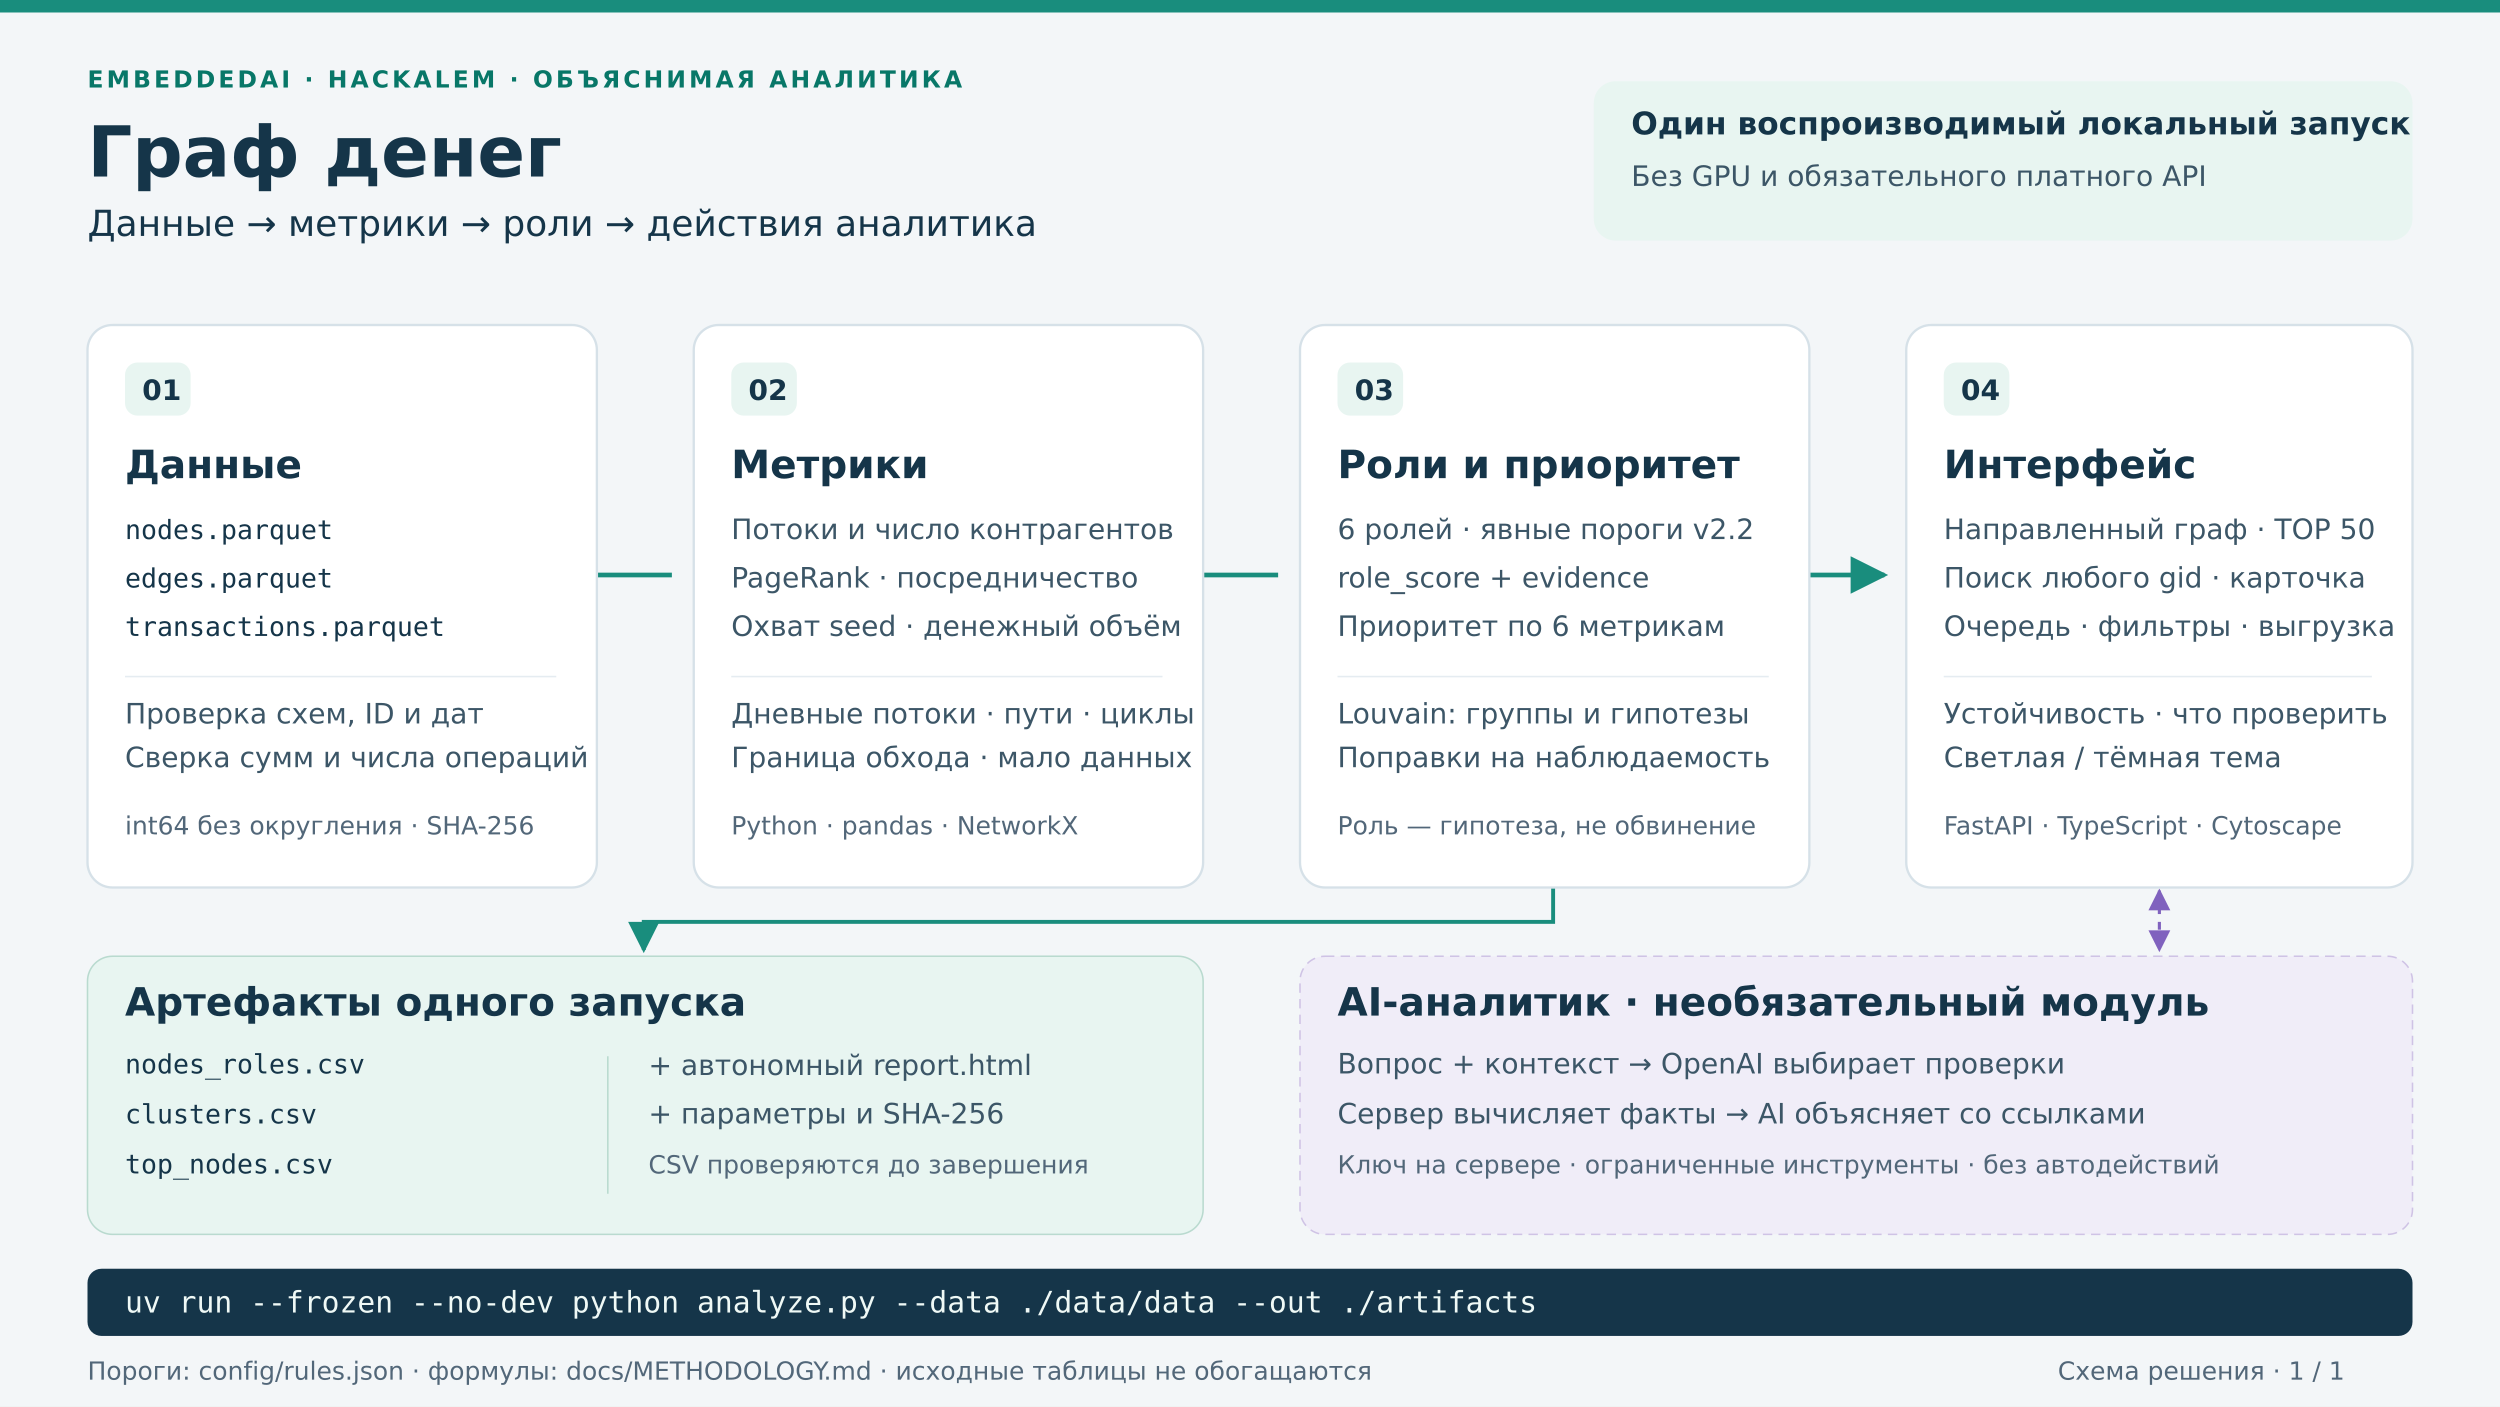
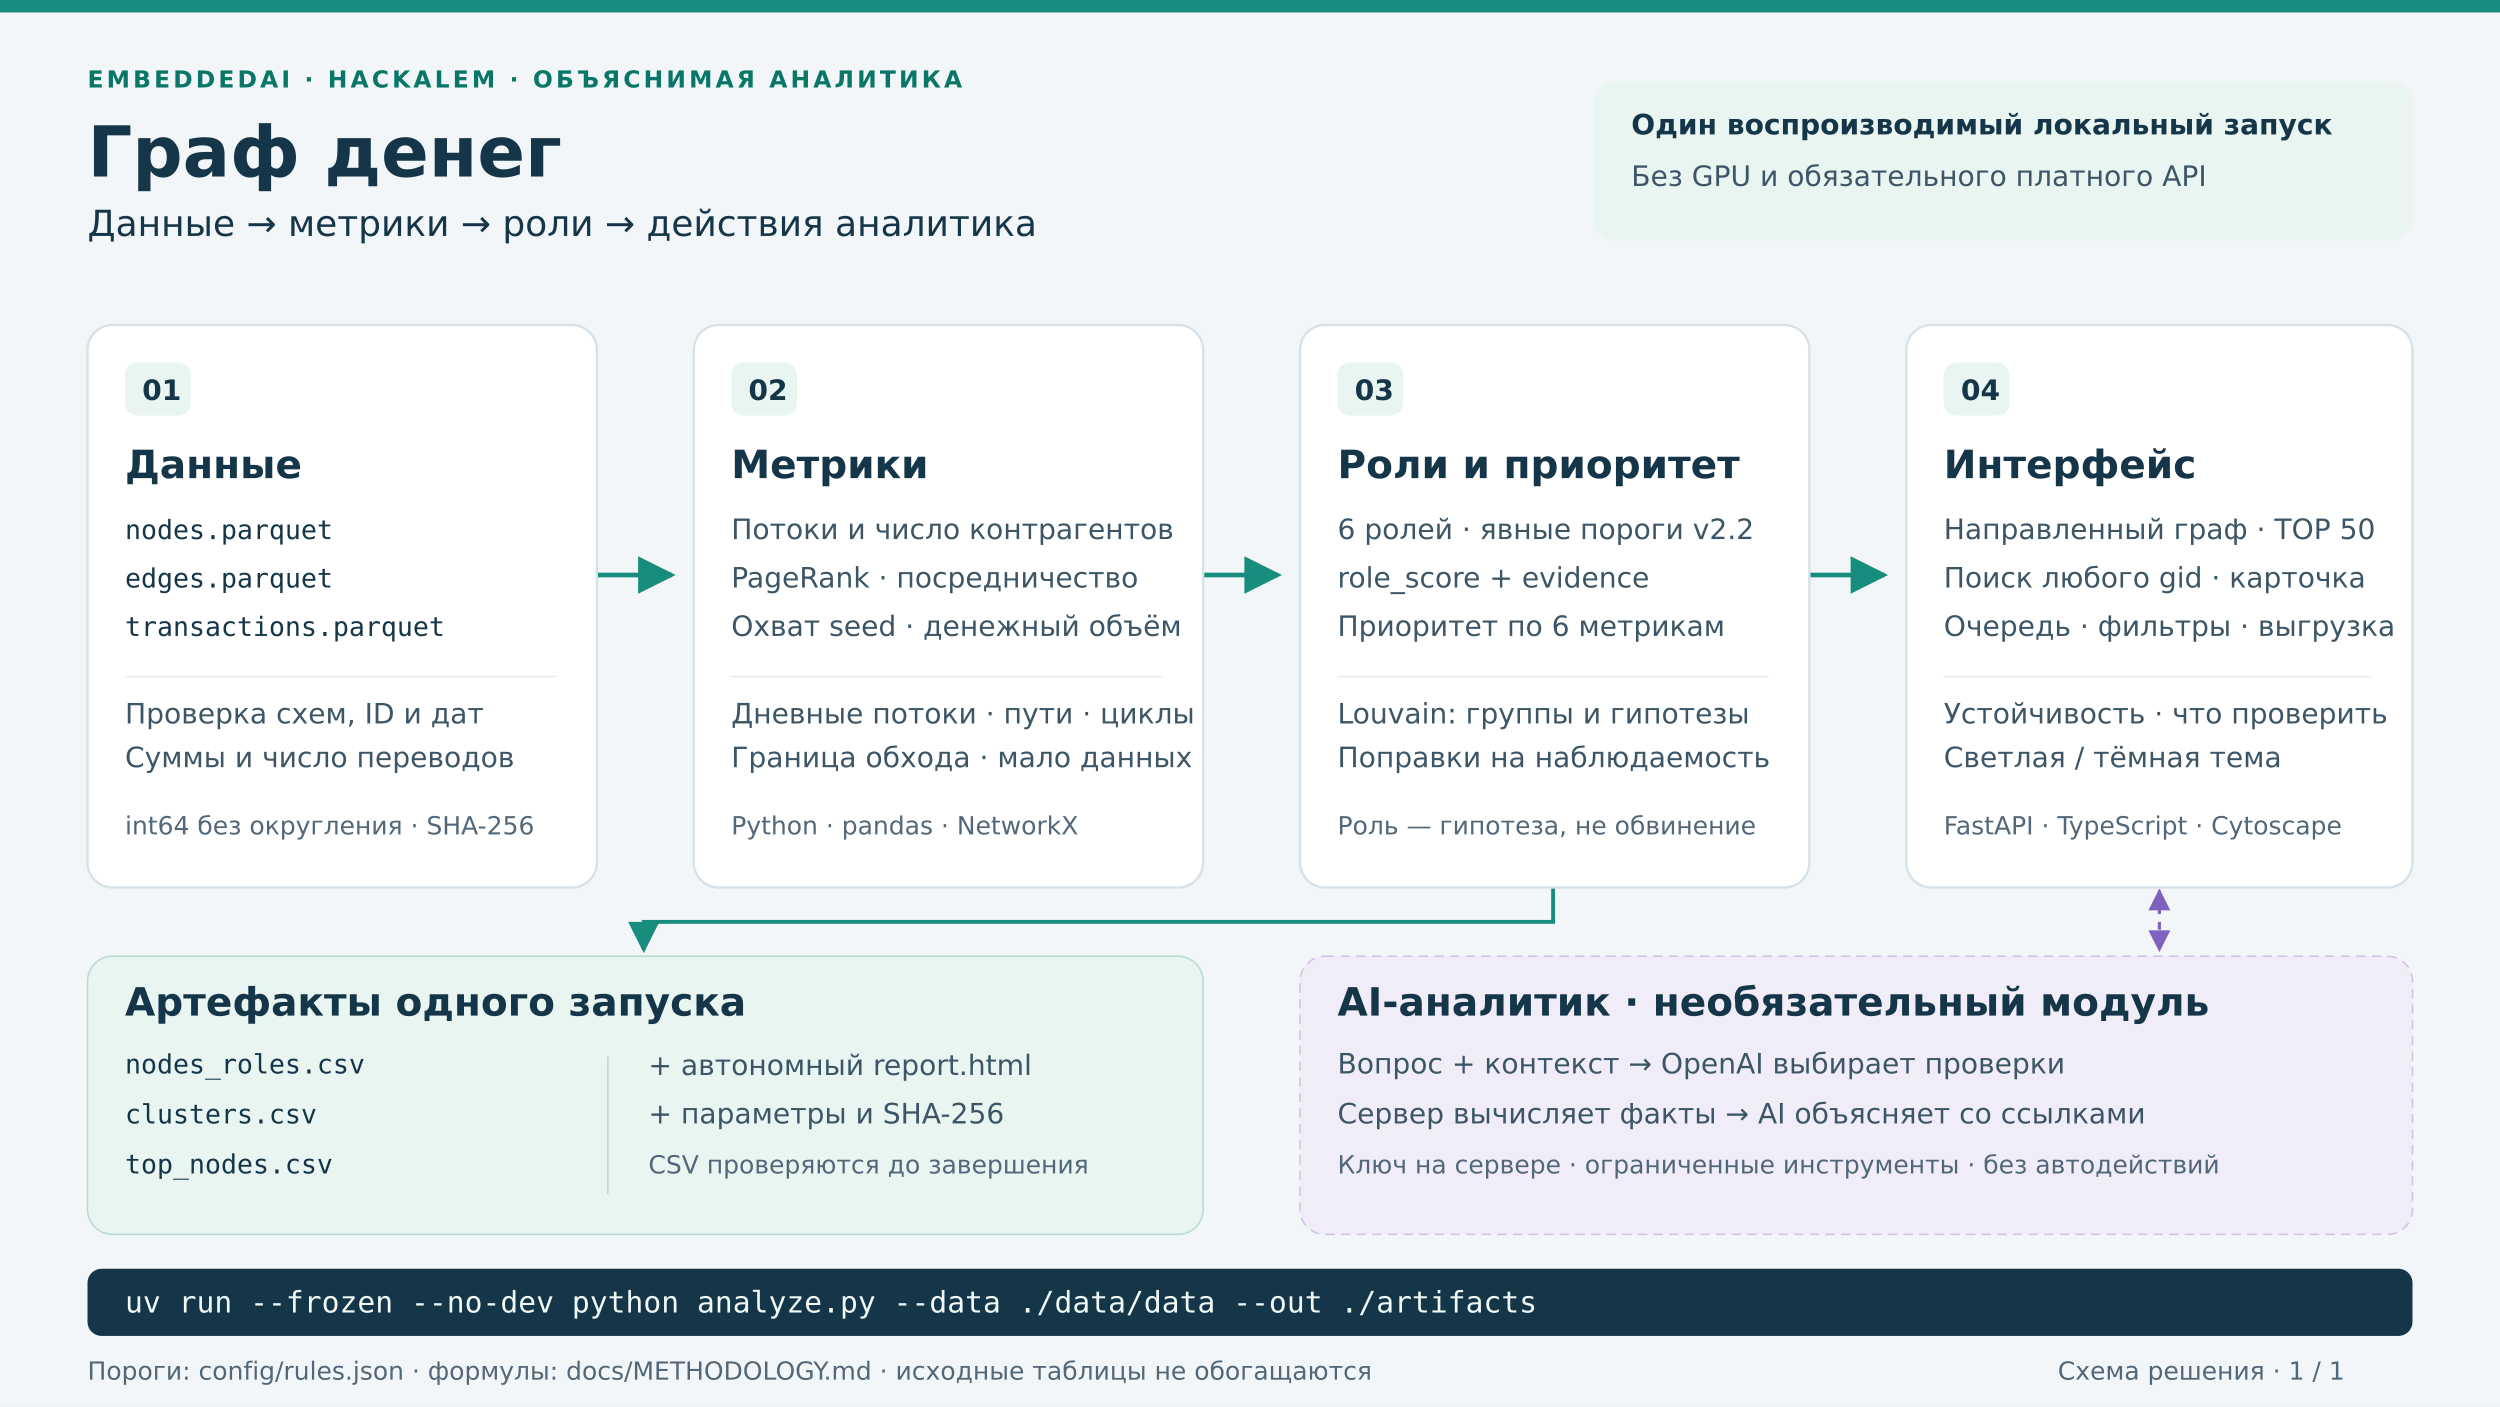
<svg xmlns="http://www.w3.org/2000/svg" width="1600" height="900" viewBox="0 0 1600 900" role="img" aria-labelledby="title description">
  <defs>
    <marker id="arrow" viewBox="0 0 10 10" refX="9" refY="5" markerWidth="8" markerHeight="8" orient="auto-start-reverse">
      <path d="M0 0 10 5 0 10Z" fill="#198d7d" />
    </marker>
    <marker id="optional-arrow" viewBox="0 0 10 10" refX="9" refY="5" markerWidth="7" markerHeight="7" orient="auto-start-reverse">
      <path d="M0 0 10 5 0 10Z" fill="#8062be" />
    </marker>
    <style>
      text { font-family: "DejaVu Sans", Arial, sans-serif; fill: #153549; }
      .body { font-size: 18px; fill: #3c5667; }
      .small { font-size: 16px; fill: #526779; }
      .eyebrow { font-size: 15px; font-weight: 700; letter-spacing: 2px; fill: #087768; }
      .heading { font-size: 25px; font-weight: 700; }
      .code { font-family: "DejaVu Sans Mono", monospace; font-size: 17px; }
      .card { fill: #fff; stroke: #d6e1e8; stroke-width: 1.5; }
    </style>
  </defs>
  <rect width="1600" height="900" fill="#f3f6f8" />
  <rect width="1600" height="8" fill="#198d7d" />
  <text x="56" y="56" class="eyebrow">EMBEDDEDAI · HACKALEM · ОБЪЯСНИМАЯ АНАЛИТИКА</text>
  <text x="56" y="113" font-size="45" font-weight="700">Граф денег</text>
  <text x="56" y="151" font-size="23" fill="#526779">Данные → метрики → роли → действия аналитика</text>
  <rect x="1020" y="52" width="524" height="102" rx="14" fill="#e8f5f1" />
-   <text x="1044" y="86" font-size="20" font-weight="700" fill="#087768">Один воспроизводимый локальный запуск</text>
+   <text x="1044" y="86" font-size="18" font-weight="700" fill="#087768">Один воспроизводимый локальный запуск</text>
  <text x="1044" y="119" class="body">Без GPU и обязательного платного API</text>
-   <path d="M382 368H430 M770 368H818 M1158 368H1206" fill="none" stroke="#198d7d" stroke-width="3" marker-end="url(#arrow)" />
+   <path d="M382 368H430" fill="none" stroke="#198d7d" stroke-width="3" marker-end="url(#arrow)" />
+   <path d="M770 368H818" fill="none" stroke="#198d7d" stroke-width="3" marker-end="url(#arrow)" />
+   <path d="M1158 368H1206" fill="none" stroke="#198d7d" stroke-width="3" marker-end="url(#arrow)" />
  <path d="M994 568V590H412V608" fill="none" stroke="#198d7d" stroke-width="2.5" marker-end="url(#arrow)" />
  <path d="M1382 570V608" fill="none" stroke="#8062be" stroke-width="2" stroke-dasharray="5 5" marker-start="url(#optional-arrow)" marker-end="url(#optional-arrow)" />
  <rect class="card" x="56" y="208" width="326" height="360" rx="16" />
  <rect x="80" y="232" width="42" height="34" rx="8" fill="#e8f5f1" />
  <text x="91" y="256" font-size="18" font-weight="700" fill="#087768">01</text>
  <text x="80" y="306" class="heading">Данные</text>
  <text x="80" y="345" class="code">nodes.parquet</text>
  <text x="80" y="376" class="code">edges.parquet</text>
  <text x="80" y="407" class="code">transactions.parquet</text>
  <path d="M80 433H356" stroke="#e5ecf1" />
  <text x="80" y="463" class="body">Проверка схем, ID и дат</text>
-   <text x="80" y="491" class="body">Сверка сумм и числа операций</text>
+   <text x="80" y="491" class="body">Суммы и число переводов</text>
  <text x="80" y="534" class="small">int64 без округления · SHA-256</text>
  <rect class="card" x="444" y="208" width="326" height="360" rx="16" />
  <rect x="468" y="232" width="42" height="34" rx="8" fill="#e8f5f1" />
  <text x="479" y="256" font-size="18" font-weight="700" fill="#087768">02</text>
  <text x="468" y="306" class="heading">Метрики</text>
  <text x="468" y="345" class="body">Потоки и число контрагентов</text>
  <text x="468" y="376" class="body">PageRank · посредничество</text>
  <text x="468" y="407" class="body">Охват seed · денежный объём</text>
  <path d="M468 433H744" stroke="#e5ecf1" />
  <text x="468" y="463" class="body">Дневные потоки · пути · циклы</text>
  <text x="468" y="491" class="body">Граница обхода · мало данных</text>
  <text x="468" y="534" class="small">Python · pandas · NetworkX</text>
  <rect class="card" x="832" y="208" width="326" height="360" rx="16" />
  <rect x="856" y="232" width="42" height="34" rx="8" fill="#e8f5f1" />
  <text x="867" y="256" font-size="18" font-weight="700" fill="#087768">03</text>
  <text x="856" y="306" class="heading">Роли и приоритет</text>
  <text x="856" y="345" class="body">6 ролей · явные пороги v2.2</text>
  <text x="856" y="376" class="body">role_score + evidence</text>
  <text x="856" y="407" class="body">Приоритет по 6 метрикам</text>
  <path d="M856 433H1132" stroke="#e5ecf1" />
  <text x="856" y="463" class="body">Louvain: группы и гипотезы</text>
  <text x="856" y="491" class="body">Поправки на наблюдаемость</text>
  <text x="856" y="534" class="small">Роль — гипотеза, не обвинение</text>
  <rect class="card" x="1220" y="208" width="324" height="360" rx="16" />
  <rect x="1244" y="232" width="42" height="34" rx="8" fill="#e8f5f1" />
  <text x="1255" y="256" font-size="18" font-weight="700" fill="#087768">04</text>
  <text x="1244" y="306" class="heading">Интерфейс</text>
  <text x="1244" y="345" class="body">Направленный граф · TOP 50</text>
  <text x="1244" y="376" class="body">Поиск любого gid · карточка</text>
  <text x="1244" y="407" class="body">Очередь · фильтры · выгрузка</text>
  <path d="M1244 433H1518" stroke="#e5ecf1" />
  <text x="1244" y="463" class="body">Устойчивость · что проверить</text>
  <text x="1244" y="491" class="body">Светлая / тёмная тема</text>
  <text x="1244" y="534" class="small">FastAPI · TypeScript · Cytoscape</text>
  <rect x="56" y="612" width="714" height="178" rx="16" fill="#e8f5f1" stroke="#b9dacf" />
  <text x="80" y="650" class="heading">Артефакты одного запуска</text>
  <text x="80" y="687" class="code">nodes_roles.csv</text>
  <text x="80" y="719" class="code">clusters.csv</text>
  <text x="80" y="751" class="code">top_nodes.csv</text>
  <path d="M389 676V764" stroke="#b9dacf" />
  <text x="415" y="688" class="body">+ автономный report.html</text>
  <text x="415" y="719" class="body">+ параметры и SHA-256</text>
  <text x="415" y="751" class="small">CSV проверяются до завершения</text>
  <rect x="832" y="612" width="712" height="178" rx="16" fill="#f0edf8" stroke="#cfc3e5" stroke-dasharray="6 4" />
  <text x="856" y="650" class="heading">AI-аналитик · необязательный модуль</text>
  <text x="856" y="687" class="body">Вопрос + контекст → OpenAI выбирает проверки</text>
  <text x="856" y="719" class="body">Сервер вычисляет факты → AI объясняет со ссылками</text>
  <text x="856" y="751" class="small">Ключ на сервере · ограниченные инструменты · без автодействий</text>
  <rect x="56" y="812" width="1488" height="43" rx="9" fill="#153549" />
  <text x="80" y="840" class="code" style="fill:#eff9f6;font-size:19px">uv run --frozen --no-dev python analyze.py --data ./data/data --out ./artifacts</text>
  <text x="56" y="883" class="small">Пороги: config/rules.json · формулы: docs/METHODOLOGY.md · исходные таблицы не обогащаются</text>
  <text x="1317" y="883" class="small">Схема решения · 1 / 1</text>
</svg>
